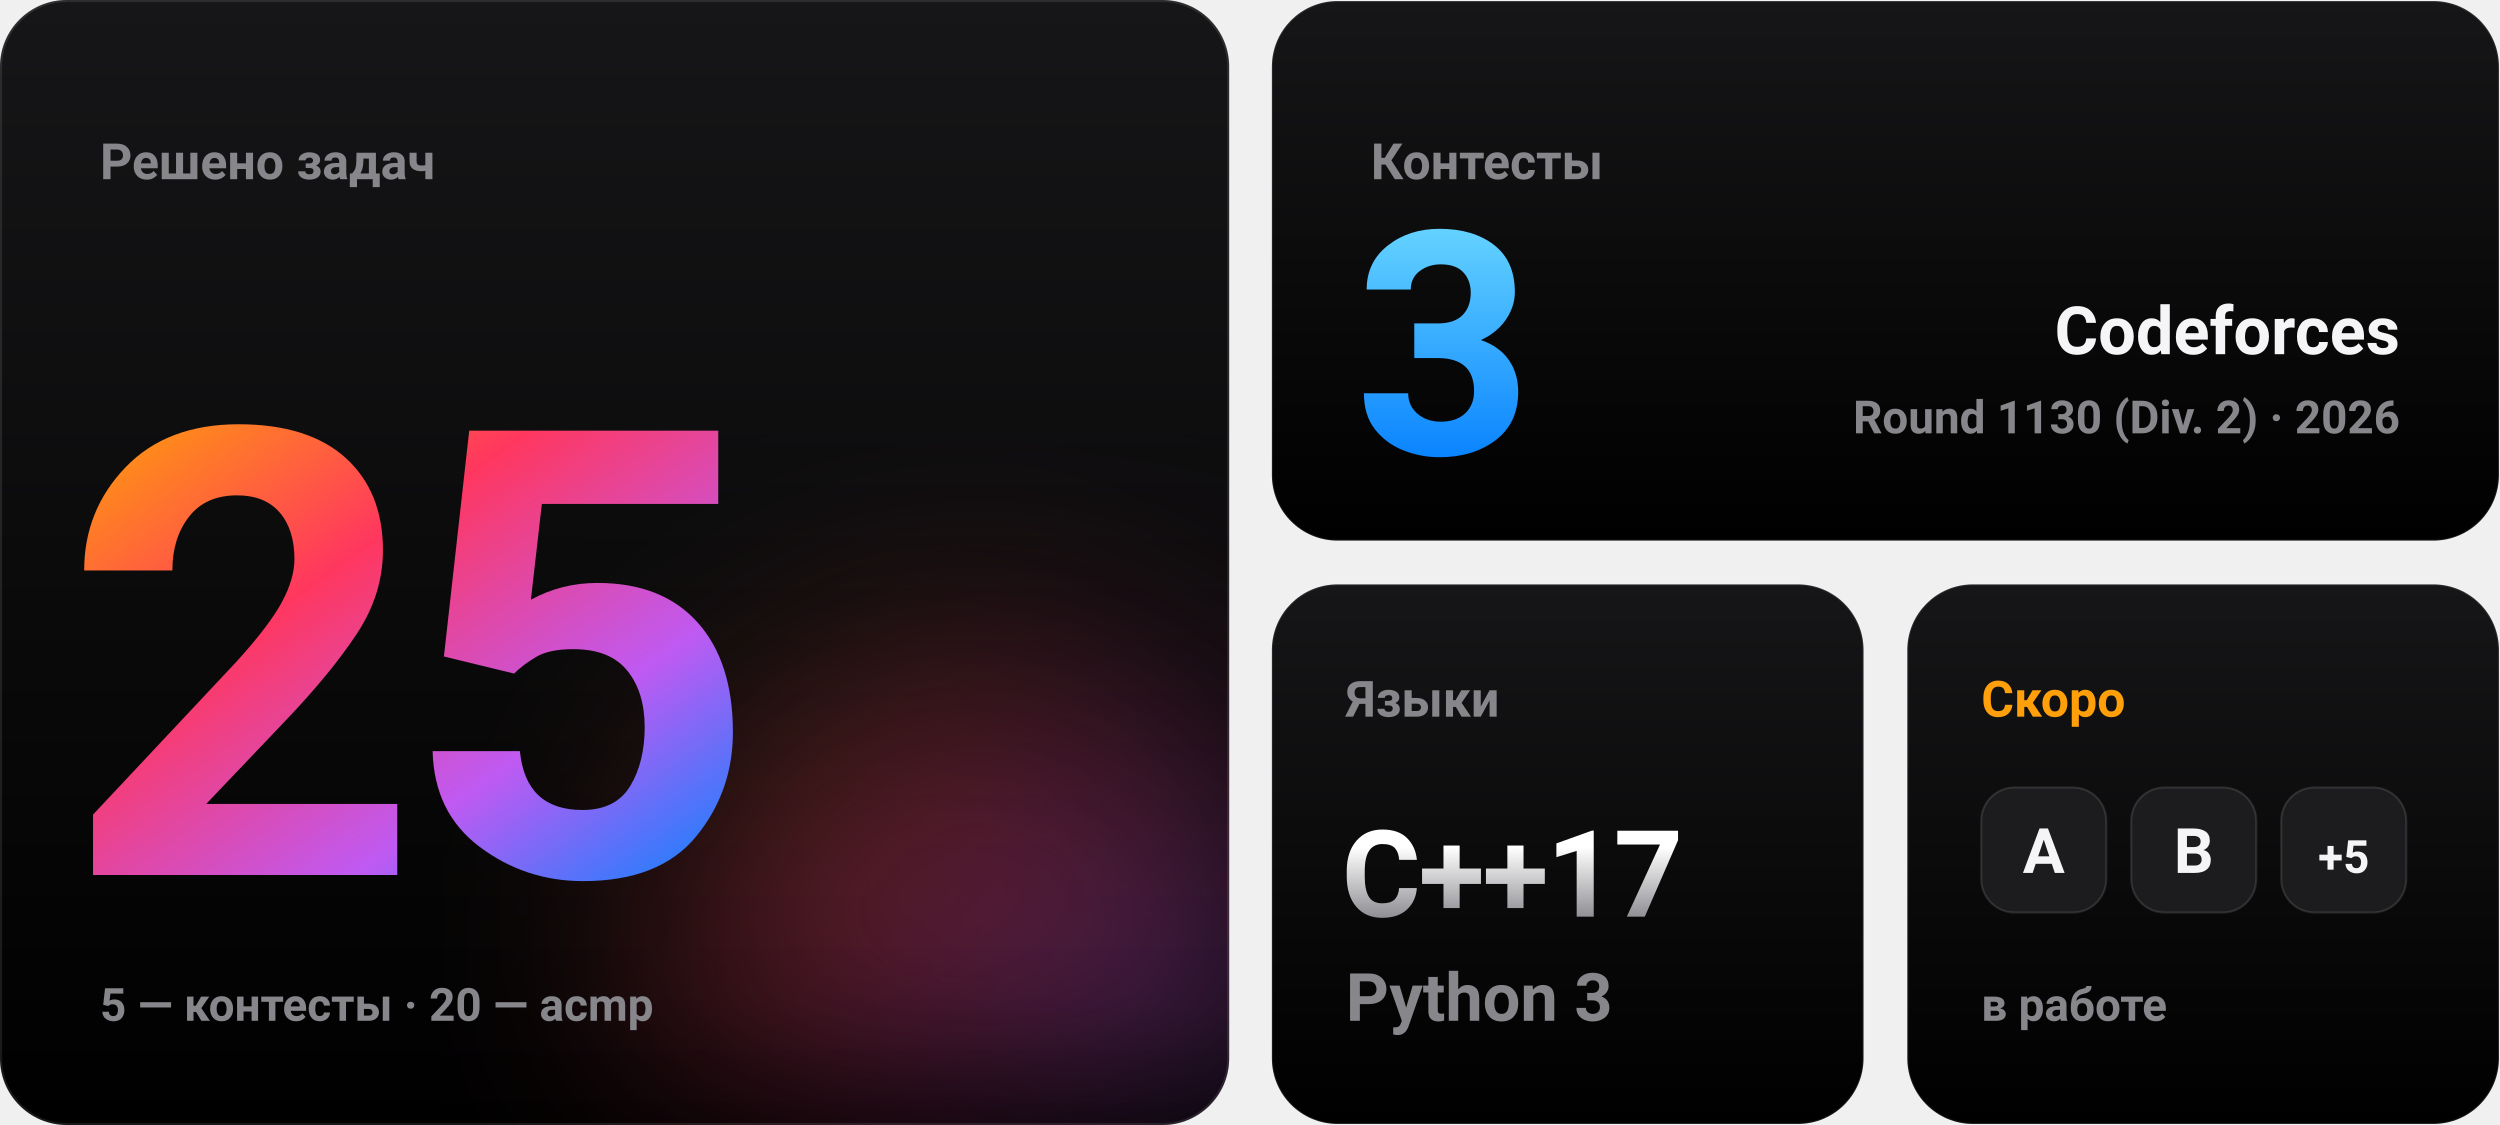
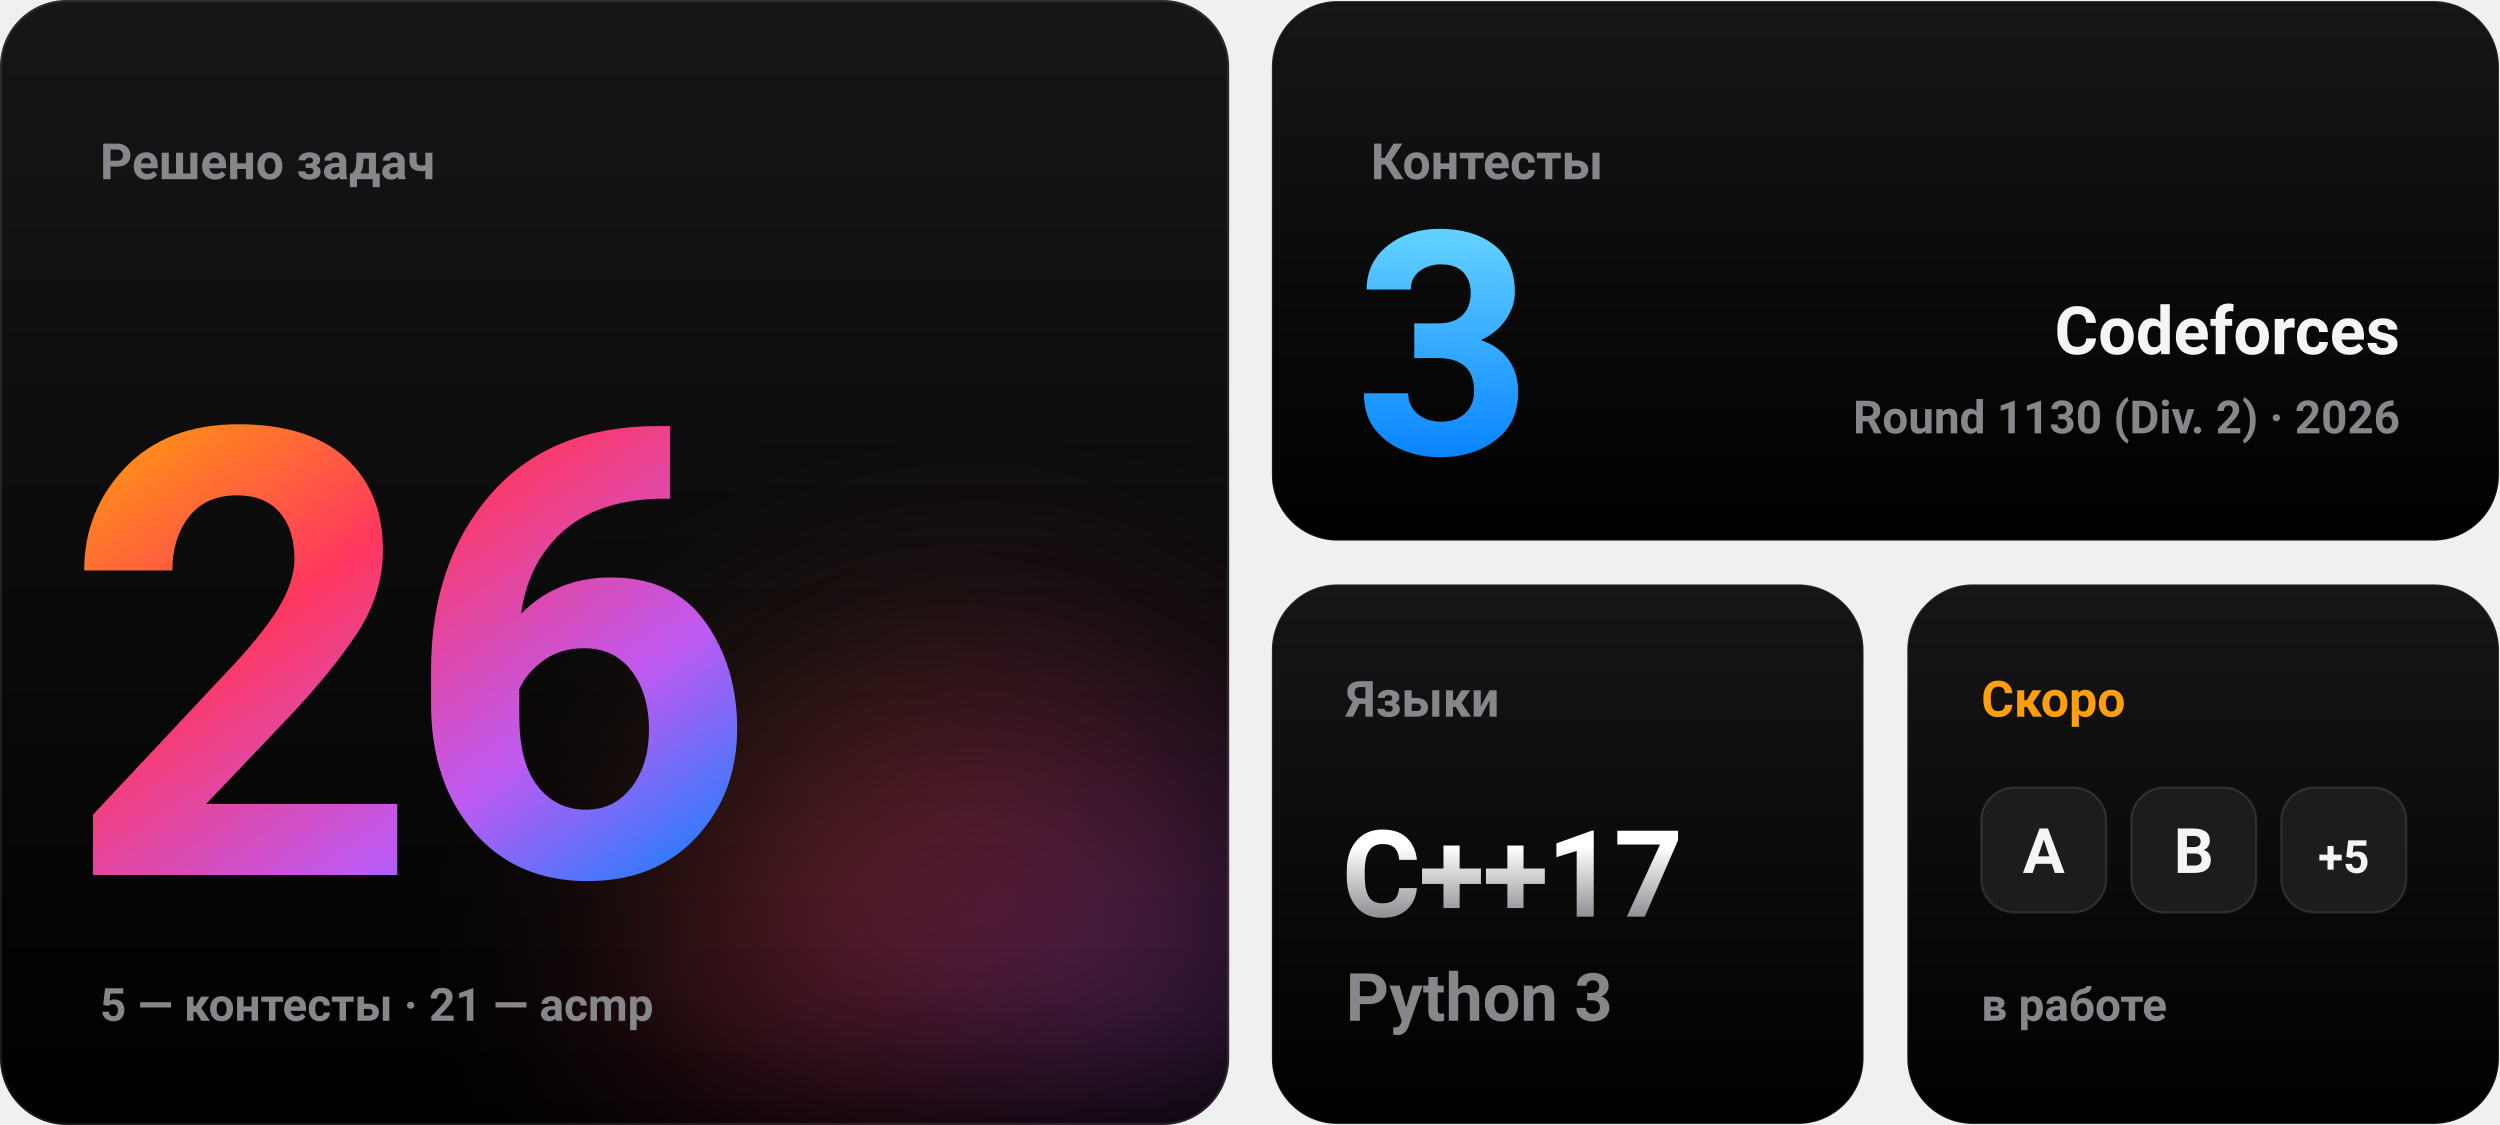
- <svg xmlns="http://www.w3.org/2000/svg" width="1200" height="540" viewBox="0 0 1200 540" role="img" aria-label="Решено задач: 25 (5 с контестов, 20 с acmp). Контестов: 3. Скоро: A, B, C, D, E, F, G.">
+ <svg xmlns="http://www.w3.org/2000/svg" width="1200" height="540" viewBox="0 0 1200 540" role="img" aria-label="Решено задач: 26 (5 с контестов, 21 с acmp). Контестов: 3. Скоро: A, B, C, D, E, F, G.">
  <defs>
    <linearGradient id="ai" x1="0" y1="0" x2="1" y2="1">
      <stop offset="0" stop-color="#ff9f0a" />
      <stop offset="0.35" stop-color="#ff375f" />
      <stop offset="0.7" stop-color="#bf5af2" />
      <stop offset="1" stop-color="#0a84ff" />
    </linearGradient>
    <linearGradient id="blue" x1="0" y1="0" x2="0" y2="1">
      <stop offset="0" stop-color="#64d2ff" />
      <stop offset="1" stop-color="#0a84ff" />
    </linearGradient>
    <linearGradient id="titanium" x1="0" y1="0" x2="0" y2="1">
      <stop offset="0.2" stop-color="#ffffff" />
      <stop offset="1" stop-color="#8e8e93" />
    </linearGradient>
    <linearGradient id="tile" x1="0" y1="0" x2="0" y2="1">
      <stop offset="0" stop-color="#161618" />
      <stop offset="1" stop-color="#000000" />
    </linearGradient>
    <filter id="blur" x="-100%" y="-100%" width="300%" height="300%">
      <feGaussianBlur stdDeviation="60" />
    </filter>
    <clipPath id="t1">
      <rect width="590" height="540" rx="32" />
    </clipPath>
  </defs>
  <g font-family="-apple-system, BlinkMacSystemFont, 'SF Pro Display', 'Segoe UI', Roboto, Helvetica, Arial, sans-serif">
    <g font-weight="600">
      <g clip-path="url(#t1)">
        <rect width="590" height="540" fill="url(#tile)" />
        <circle cx="470" cy="470" r="150" fill="url(#ai)" opacity="0.35" filter="url(#blur)">
          <animate attributeName="r" values="120;220;120" dur="5s" repeatCount="indefinite" calcMode="spline" keyTimes="0;0.5;1" keySplines="0.45 0 0.55 1;0.45 0 0.55 1" />
        </circle>
      </g>
      <rect x="0.5" y="0.5" width="589" height="539" rx="31.5" fill="none" stroke="#ffffff" stroke-opacity="0.1" />
      <text x="48" y="86" font-size="24" fill="#86868b">Решено задач</text>
      <g font-size="300" font-weight="700" letter-spacing="-10" fill="url(#ai)">
-         <text x="30" y="420" opacity="0">22<animate attributeName="opacity" values="0;1;0" keyTimes="0;0.000;0.250" calcMode="discrete" dur="0.8s" fill="freeze" />
+         <text x="30" y="420" opacity="0">23<animate attributeName="opacity" values="0;1;0" keyTimes="0;0.000;0.250" calcMode="discrete" dur="0.8s" fill="freeze" />
        </text>
-         <text x="30" y="420" opacity="0">23<animate attributeName="opacity" values="0;1;0" keyTimes="0;0.250;0.500" calcMode="discrete" dur="0.8s" fill="freeze" />
+         <text x="30" y="420" opacity="0">24<animate attributeName="opacity" values="0;1;0" keyTimes="0;0.250;0.500" calcMode="discrete" dur="0.8s" fill="freeze" />
        </text>
-         <text x="30" y="420" opacity="0">24<animate attributeName="opacity" values="0;1;0" keyTimes="0;0.500;0.750" calcMode="discrete" dur="0.8s" fill="freeze" />
+         <text x="30" y="420" opacity="0">25<animate attributeName="opacity" values="0;1;0" keyTimes="0;0.500;0.750" calcMode="discrete" dur="0.8s" fill="freeze" />
        </text>
-         <text x="30" y="420">25<animate attributeName="opacity" values="0;1" keyTimes="0;0.750" calcMode="discrete" dur="0.8s" fill="freeze" />
+         <text x="30" y="420">26<animate attributeName="opacity" values="0;1" keyTimes="0;0.750" calcMode="discrete" dur="0.8s" fill="freeze" />
        </text>
      </g>
-       <text x="48" y="490" font-size="22" fill="#86868b">5 — контесты  ·  20 — acmp</text>
+       <text x="48" y="490" font-size="22" fill="#86868b">5 — контесты  ·  21 — acmp</text>
      <rect x="610.5" y="0.5" width="589" height="259" rx="31.5" fill="url(#tile)" stroke="#ffffff" stroke-opacity="0.1" />
      <text x="658" y="86" font-size="24" fill="#86868b">Контесты</text>
      <text x="650" y="218" font-size="150" font-weight="700" letter-spacing="-4" fill="url(#blue)">3</text>
      <text x="1152" y="170" font-size="32" font-weight="700" fill="#f5f5f7" text-anchor="end">Codeforces</text>
      <text x="1152" y="208" font-size="22" fill="#86868b" text-anchor="end">Round 1130 (Div. 2) · 2026</text>
      <rect x="610.5" y="280.5" width="284" height="259" rx="31.5" fill="url(#tile)" stroke="#ffffff" stroke-opacity="0.1" />
      <text x="646" y="344" font-size="24" fill="#86868b">Языки</text>
      <text x="644" y="440" font-size="58" font-weight="700" letter-spacing="-1" fill="url(#titanium)">C++17</text>
      <text x="646" y="490" font-size="32" fill="#86868b">Python 3</text>
      <rect x="915.5" y="280.5" width="284" height="259" rx="31.5" fill="url(#tile)" stroke="#ffffff" stroke-opacity="0.1" />
      <text x="951" y="344" font-size="24" fill="#ff9f0a">Скоро</text>
      <rect x="951" y="378" width="60" height="60" rx="16" fill="#1c1c1e" stroke="#ffffff" stroke-opacity="0.12" />
      <text x="981" y="419" font-size="30" font-weight="700" fill="#f5f5f7" text-anchor="middle">A</text>
      <rect x="1023" y="378" width="60" height="60" rx="16" fill="#1c1c1e" stroke="#ffffff" stroke-opacity="0.12" />
      <text x="1053" y="419" font-size="30" font-weight="700" fill="#f5f5f7" text-anchor="middle">B</text>
      <rect x="1095" y="378" width="60" height="60" rx="16" fill="#1c1c1e" stroke="#ffffff" stroke-opacity="0.12" />
      <text x="1125" y="419" font-size="22" font-weight="700" fill="#f5f5f7" text-anchor="middle">+5</text>
      <text x="951" y="490" font-size="22" fill="#86868b">в работе</text>
    </g>
  </g>
</svg>
